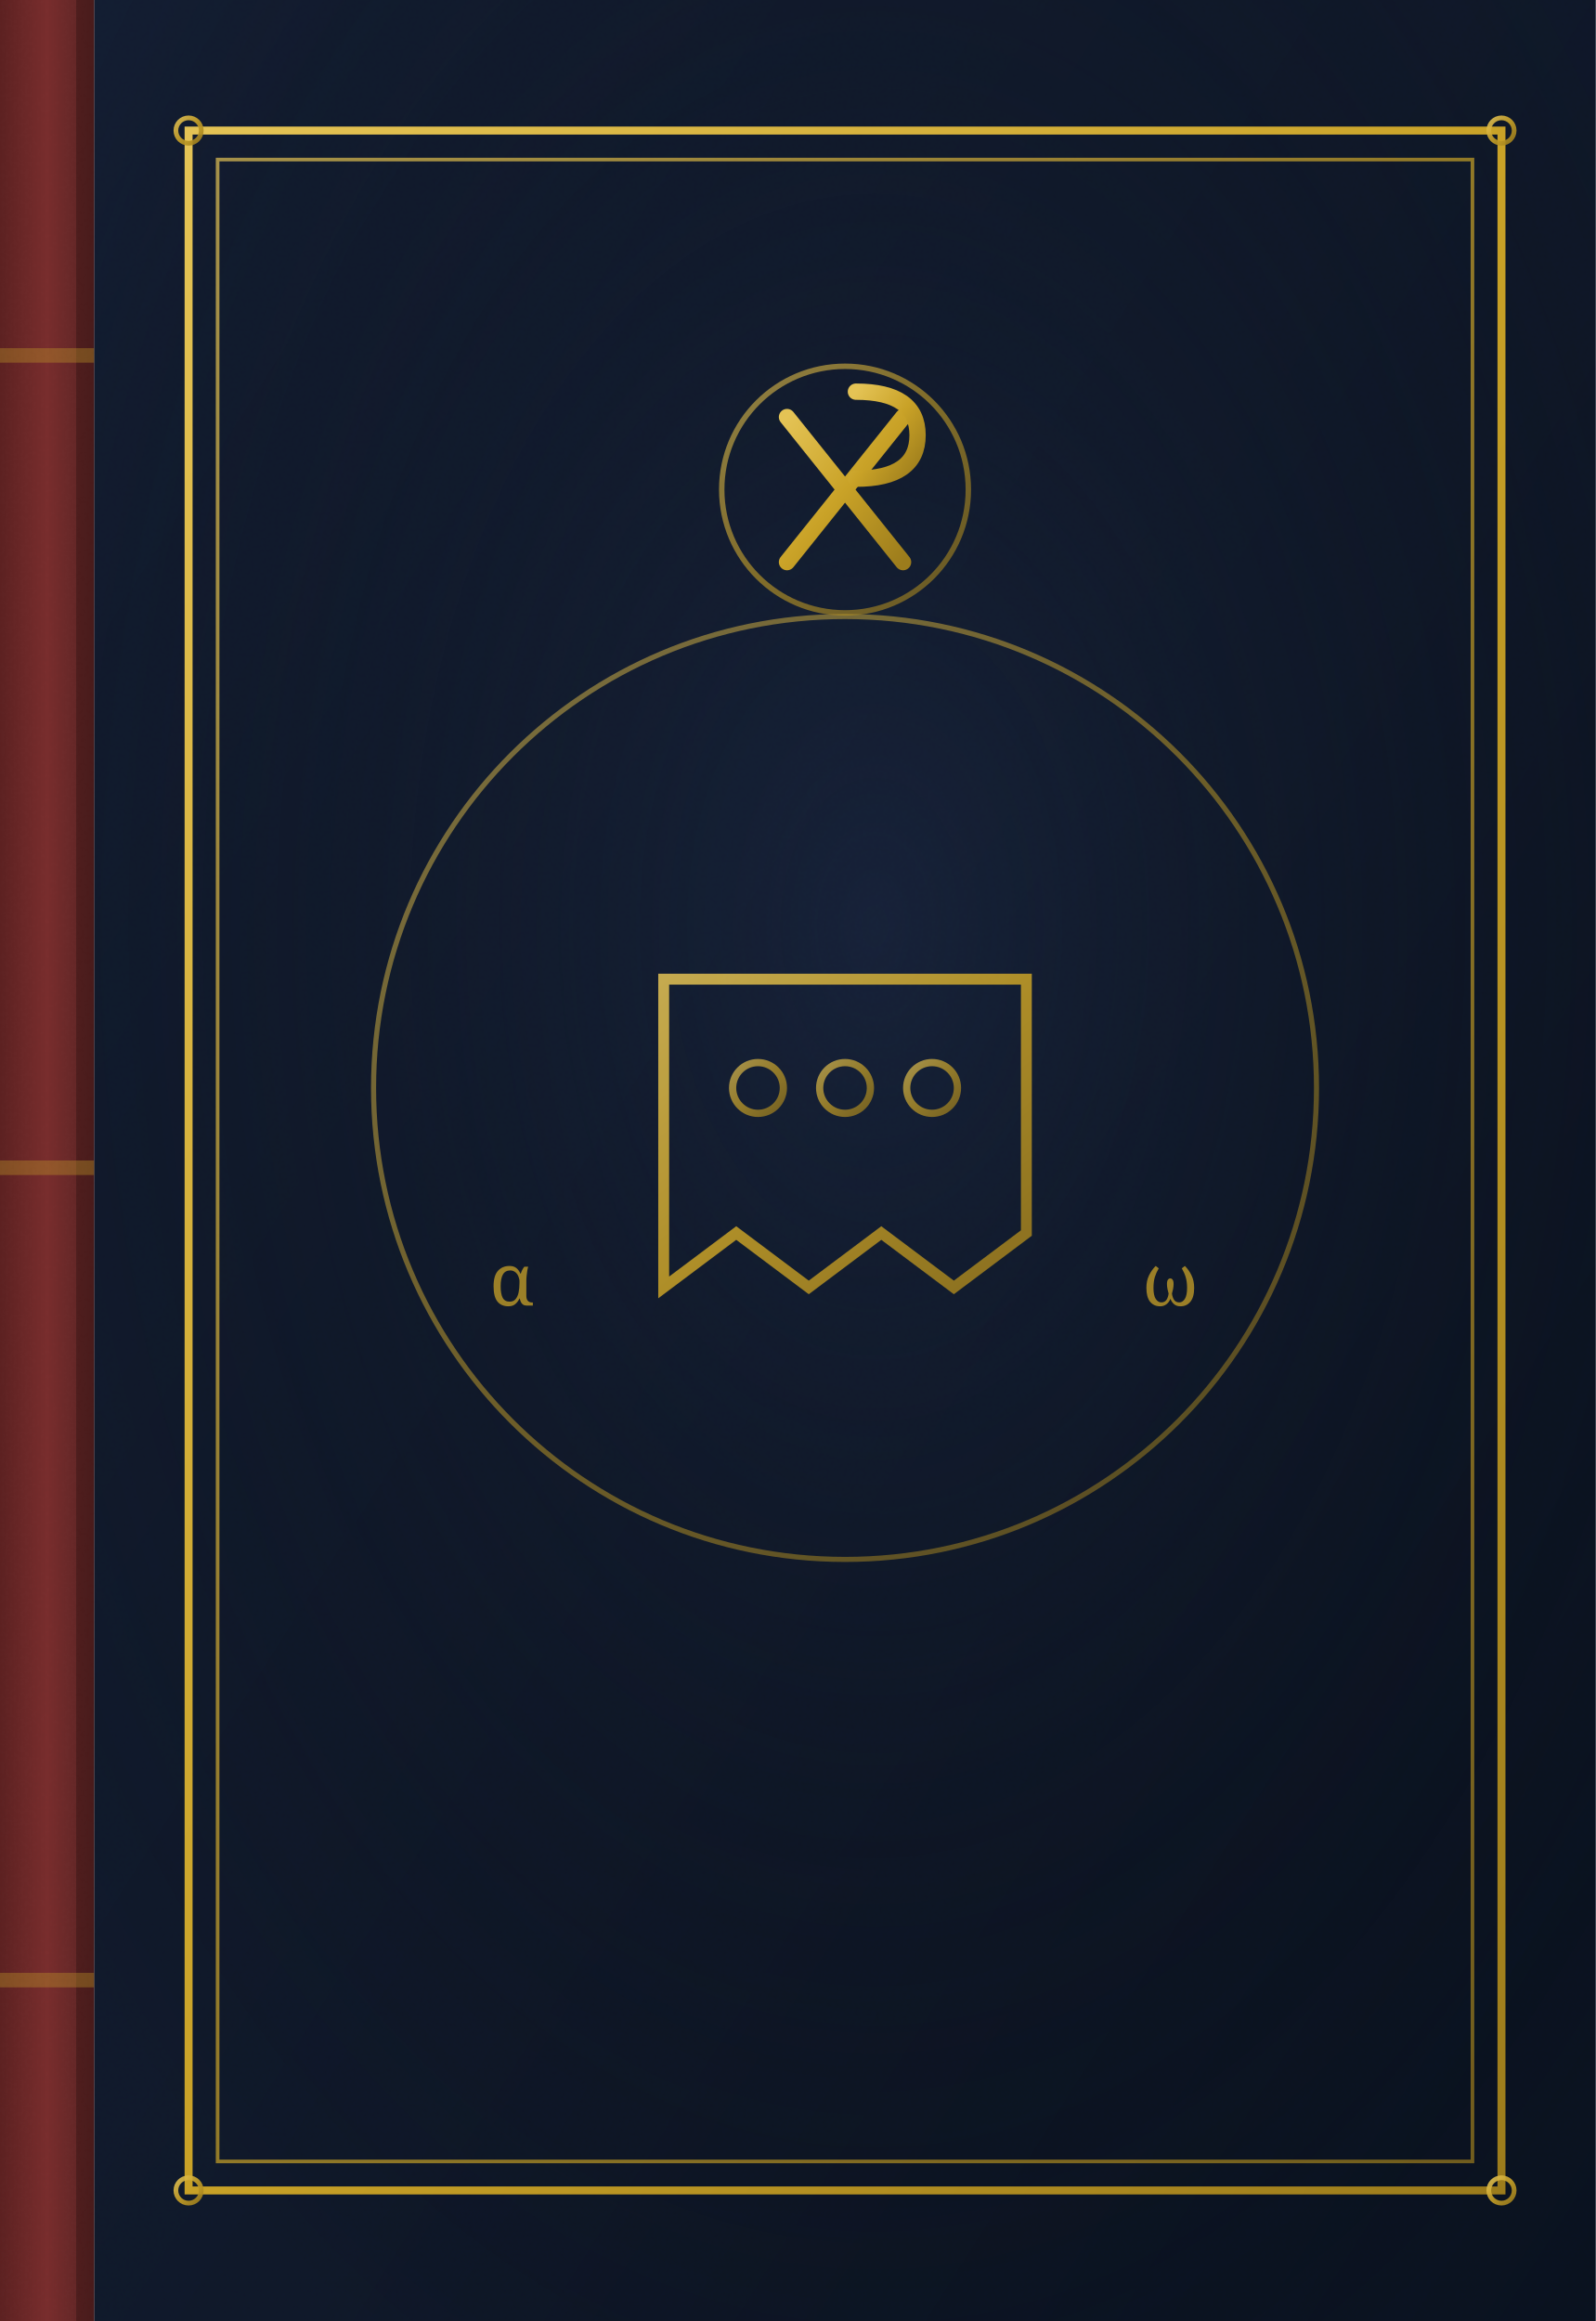
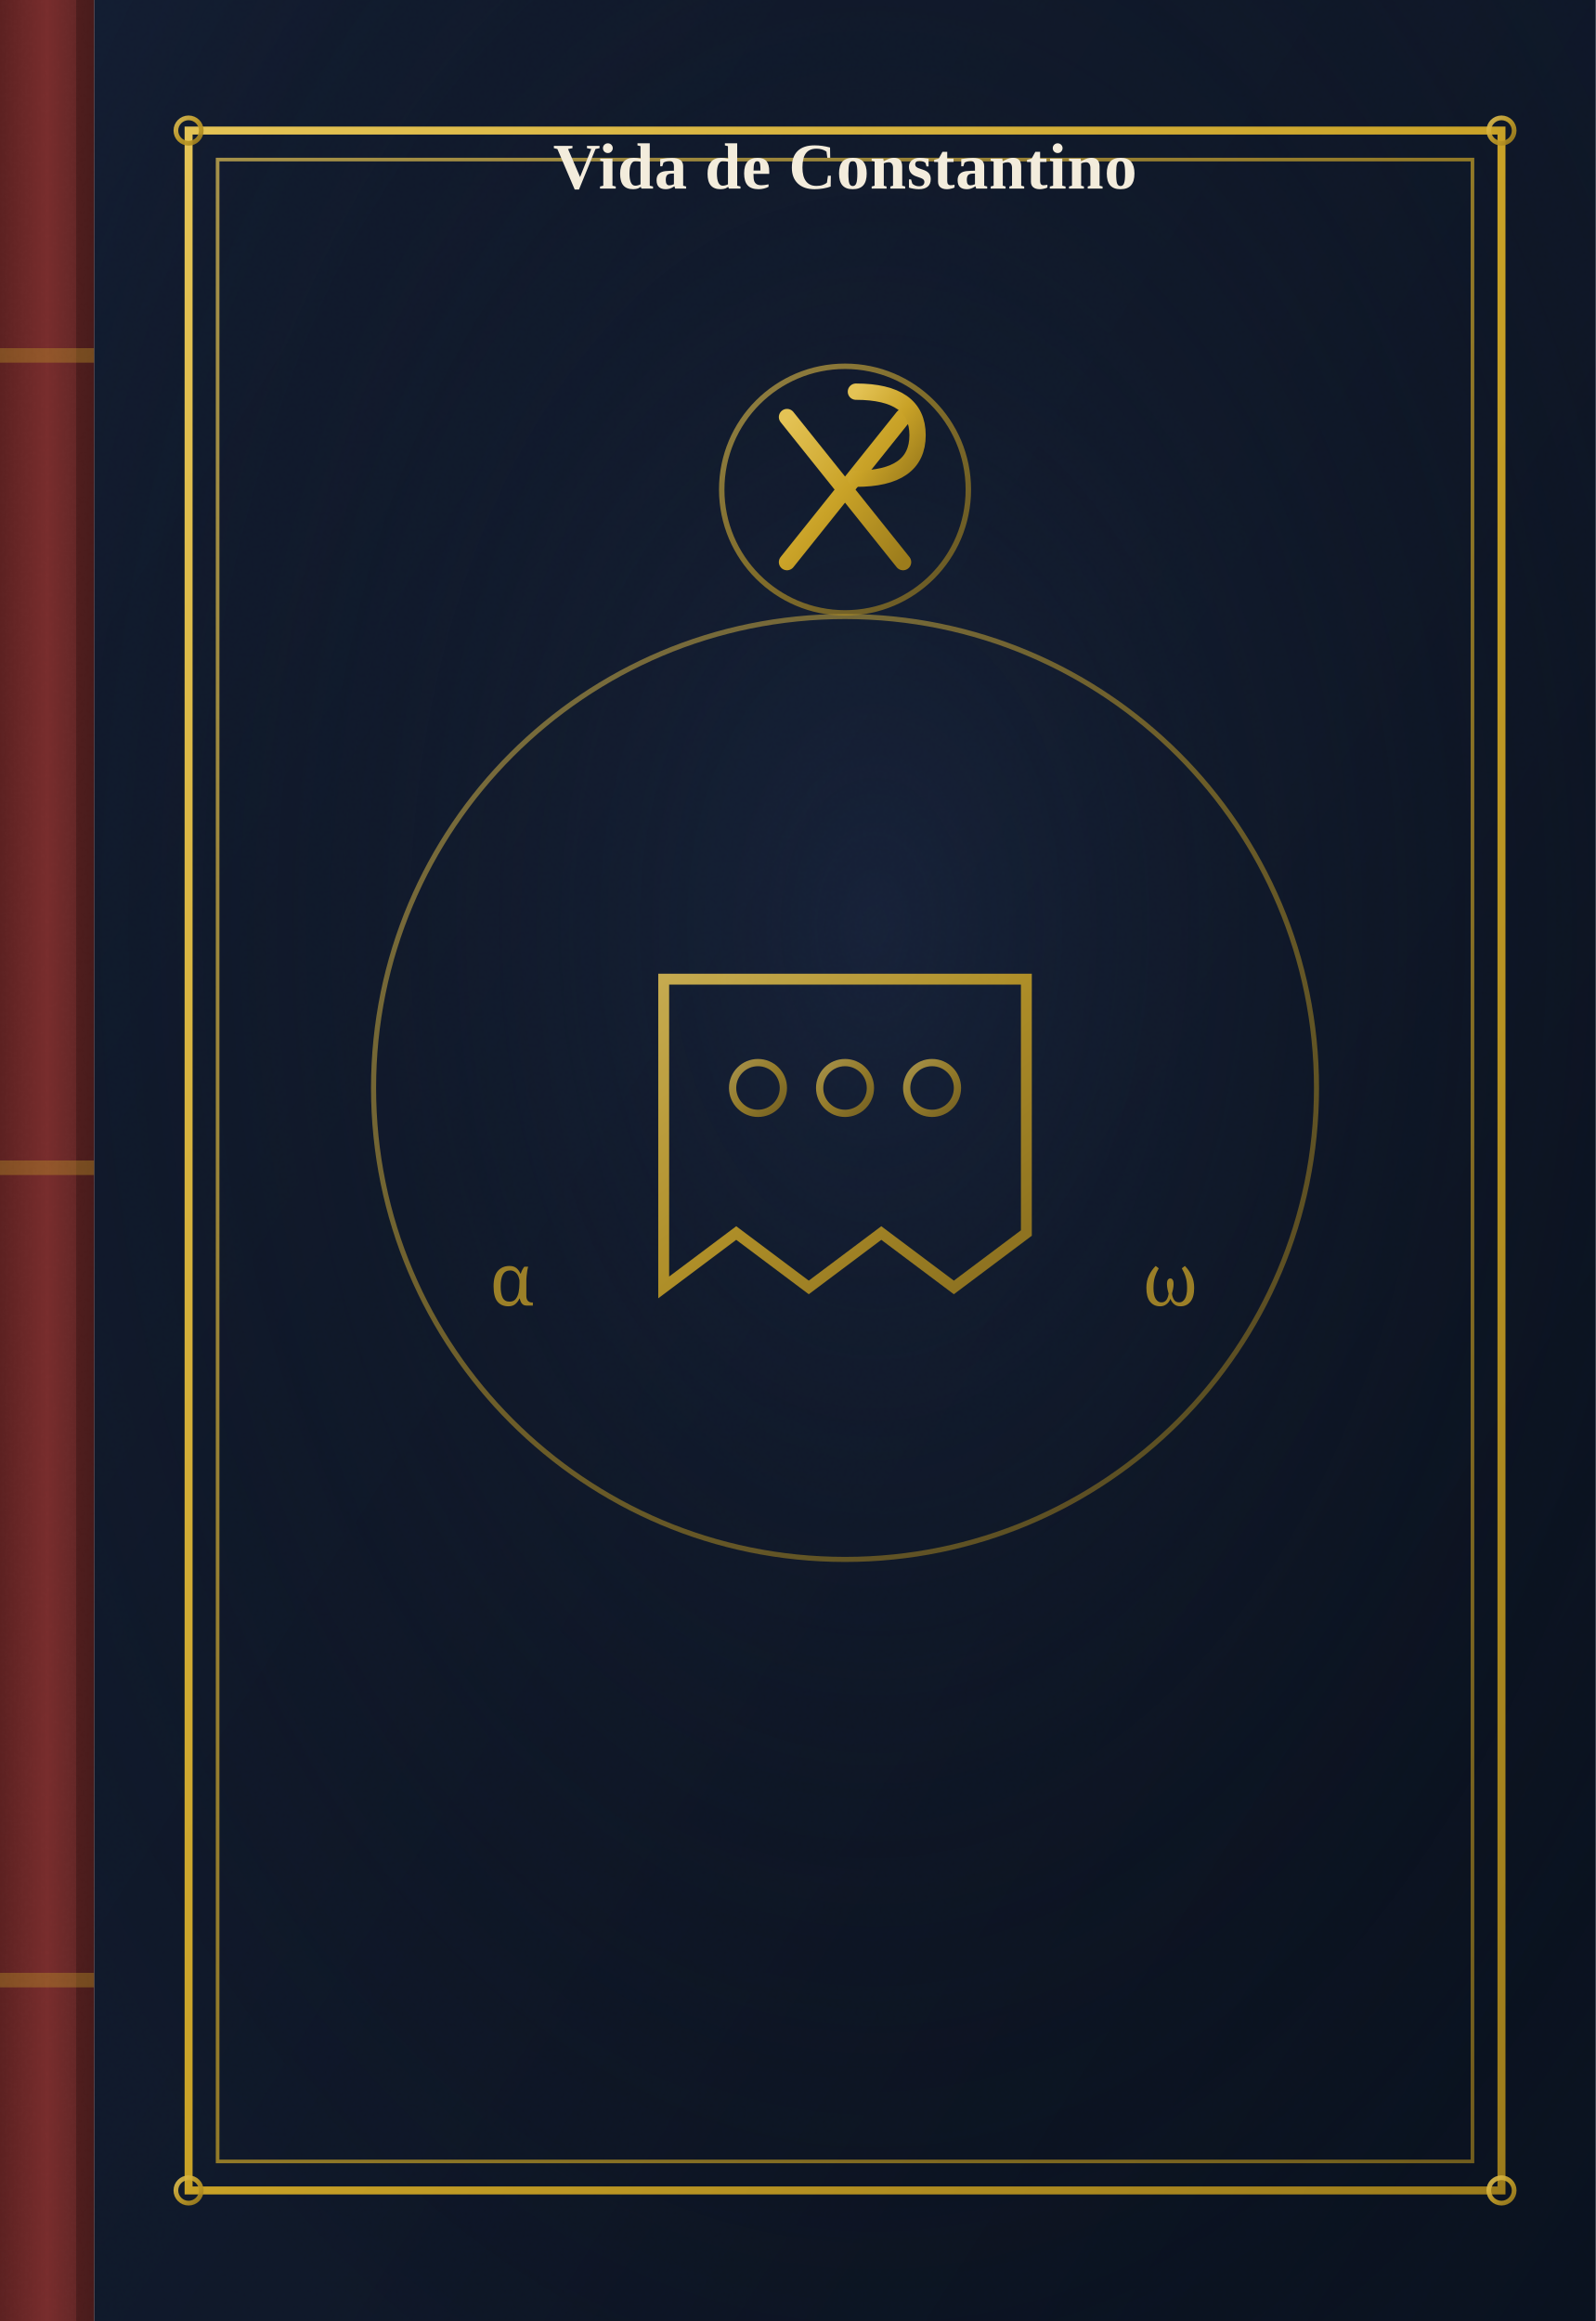
<svg xmlns="http://www.w3.org/2000/svg" width="440" height="640" viewBox="0 0 440 640">
  <defs>
    <linearGradient id="coverGrad" x1="0%" y1="0%" x2="100%" y2="100%">
      <stop offset="0%" stop-color="#141F35" />
      <stop offset="55%" stop-color="#10192B" />
      <stop offset="100%" stop-color="#0A1220" />
    </linearGradient>
    <radialGradient id="vignette" cx="52%" cy="40%" r="70%">
      <stop offset="0%" stop-color="#1C2A45" stop-opacity="0.55" />
      <stop offset="100%" stop-color="#000000" stop-opacity="0" />
    </radialGradient>
    <linearGradient id="spineGrad" x1="0%" y1="0%" x2="100%" y2="0%">
      <stop offset="0%" stop-color="#5E2222" />
      <stop offset="50%" stop-color="#7A2E2E" />
      <stop offset="100%" stop-color="#5A2424" />
    </linearGradient>
    <linearGradient id="goldLine" x1="0%" y1="0%" x2="100%" y2="100%">
      <stop offset="0%" stop-color="#E4C355" />
      <stop offset="50%" stop-color="#C9A227" />
      <stop offset="100%" stop-color="#9C7C1C" />
    </linearGradient>
    <filter id="softGrain">
      <feTurbulence type="fractalNoise" baseFrequency="0.9" numOctaves="2" result="noise" />
      <feColorMatrix in="noise" type="matrix" values="0 0 0 0 0  0 0 0 0 0  0 0 0 0 0  0 0 0 0.03 0" />
    </filter>
  </defs>
  <rect x="0" y="0" width="26" height="640" fill="url(#spineGrad)" />
  <rect x="21" y="0" width="5" height="640" fill="#3A1414" opacity="0.5" />
  <rect x="0" y="96" width="26" height="4" fill="#C9A227" opacity="0.35" />
  <rect x="0" y="320" width="26" height="4" fill="#C9A227" opacity="0.35" />
  <rect x="0" y="544" width="26" height="4" fill="#C9A227" opacity="0.35" />
  <rect x="26" y="0" width="414" height="640" fill="url(#coverGrad)" />
  <rect x="26" y="0" width="414" height="640" fill="url(#vignette)" />
  <rect x="26" y="0" width="414" height="640" filter="url(#softGrain)" />
  <rect x="52" y="36" width="362" height="568" fill="none" stroke="url(#goldLine)" stroke-width="2.2" />
  <rect x="60" y="44" width="346" height="552" fill="none" stroke="url(#goldLine)" stroke-width="1" opacity="0.7" />
  <g stroke="url(#goldLine)" stroke-width="1.3" fill="none" opacity="0.9">
    <circle cx="52" cy="36" r="3.5" />
    <circle cx="414" cy="36" r="3.5" />
    <circle cx="52" cy="604" r="3.5" />
    <circle cx="414" cy="604" r="3.5" />
  </g>
+   <text x="233" y="52" text-anchor="middle" fill="#F3ECDC" font-family="Georgia, 'Times New Roman', serif" font-size="18" font-weight="700" letter-spacing="0.2">
+     <tspan x="233" dy="0">Vida de Constantino</tspan>
+   </text>
+   <line x1="80" y1="68" x2="386" y2="68" stroke="url(#goldLine)" stroke-width="0.8" opacity="0.45" />
  <g transform="translate(233,300)">
    <circle r="130" fill="none" stroke="url(#goldLine)" stroke-width="1.4" opacity="0.5" />
    <line x1="0" y1="-140" x2="0" y2="150" stroke="url(#goldLine)" stroke-width="6" stroke-linecap="round" />
    <line x1="-58" y1="-30" x2="58" y2="-30" stroke="url(#goldLine)" stroke-width="5" stroke-linecap="round" />
    <path d="M -50 -30 L -50 55 L -30 40 L -10 55 L 10 40 L 30 55 L 50 40 L 50 -30 Z" fill="none" stroke="url(#goldLine)" stroke-width="3" opacity="0.85" />
    <circle cx="-24" cy="0" r="7" fill="none" stroke="url(#goldLine)" stroke-width="2" opacity="0.7" />
    <circle cx="0" cy="0" r="7" fill="none" stroke="url(#goldLine)" stroke-width="2" opacity="0.7" />
    <circle cx="24" cy="0" r="7" fill="none" stroke="url(#goldLine)" stroke-width="2" opacity="0.7" />
    <g transform="translate(0,-165)">
      <circle r="34" fill="none" stroke="url(#goldLine)" stroke-width="1.5" opacity="0.6" />
      <g stroke="url(#goldLine)" stroke-width="4.5" fill="none" stroke-linecap="round">
        <path d="M -16 -20 L 16 20" />
        <path d="M 16 -20 L -16 20" />
        <path d="M 3 -27 L 3 22" />
        <path d="M 3 -27 Q 20 -27 20 -15 Q 20 -3 3 -3" stroke-width="4.5" />
      </g>
    </g>
    <text x="-98" y="60" font-family="Georgia, serif" font-size="20" fill="#C9A227" opacity="0.75">α</text>
    <text x="82" y="60" font-family="Georgia, serif" font-size="20" fill="#C9A227" opacity="0.75">ω</text>
  </g>
  <line x1="120" y1="500" x2="346" y2="500" stroke="url(#goldLine)" stroke-width="1" opacity="0.4" />
</svg>
